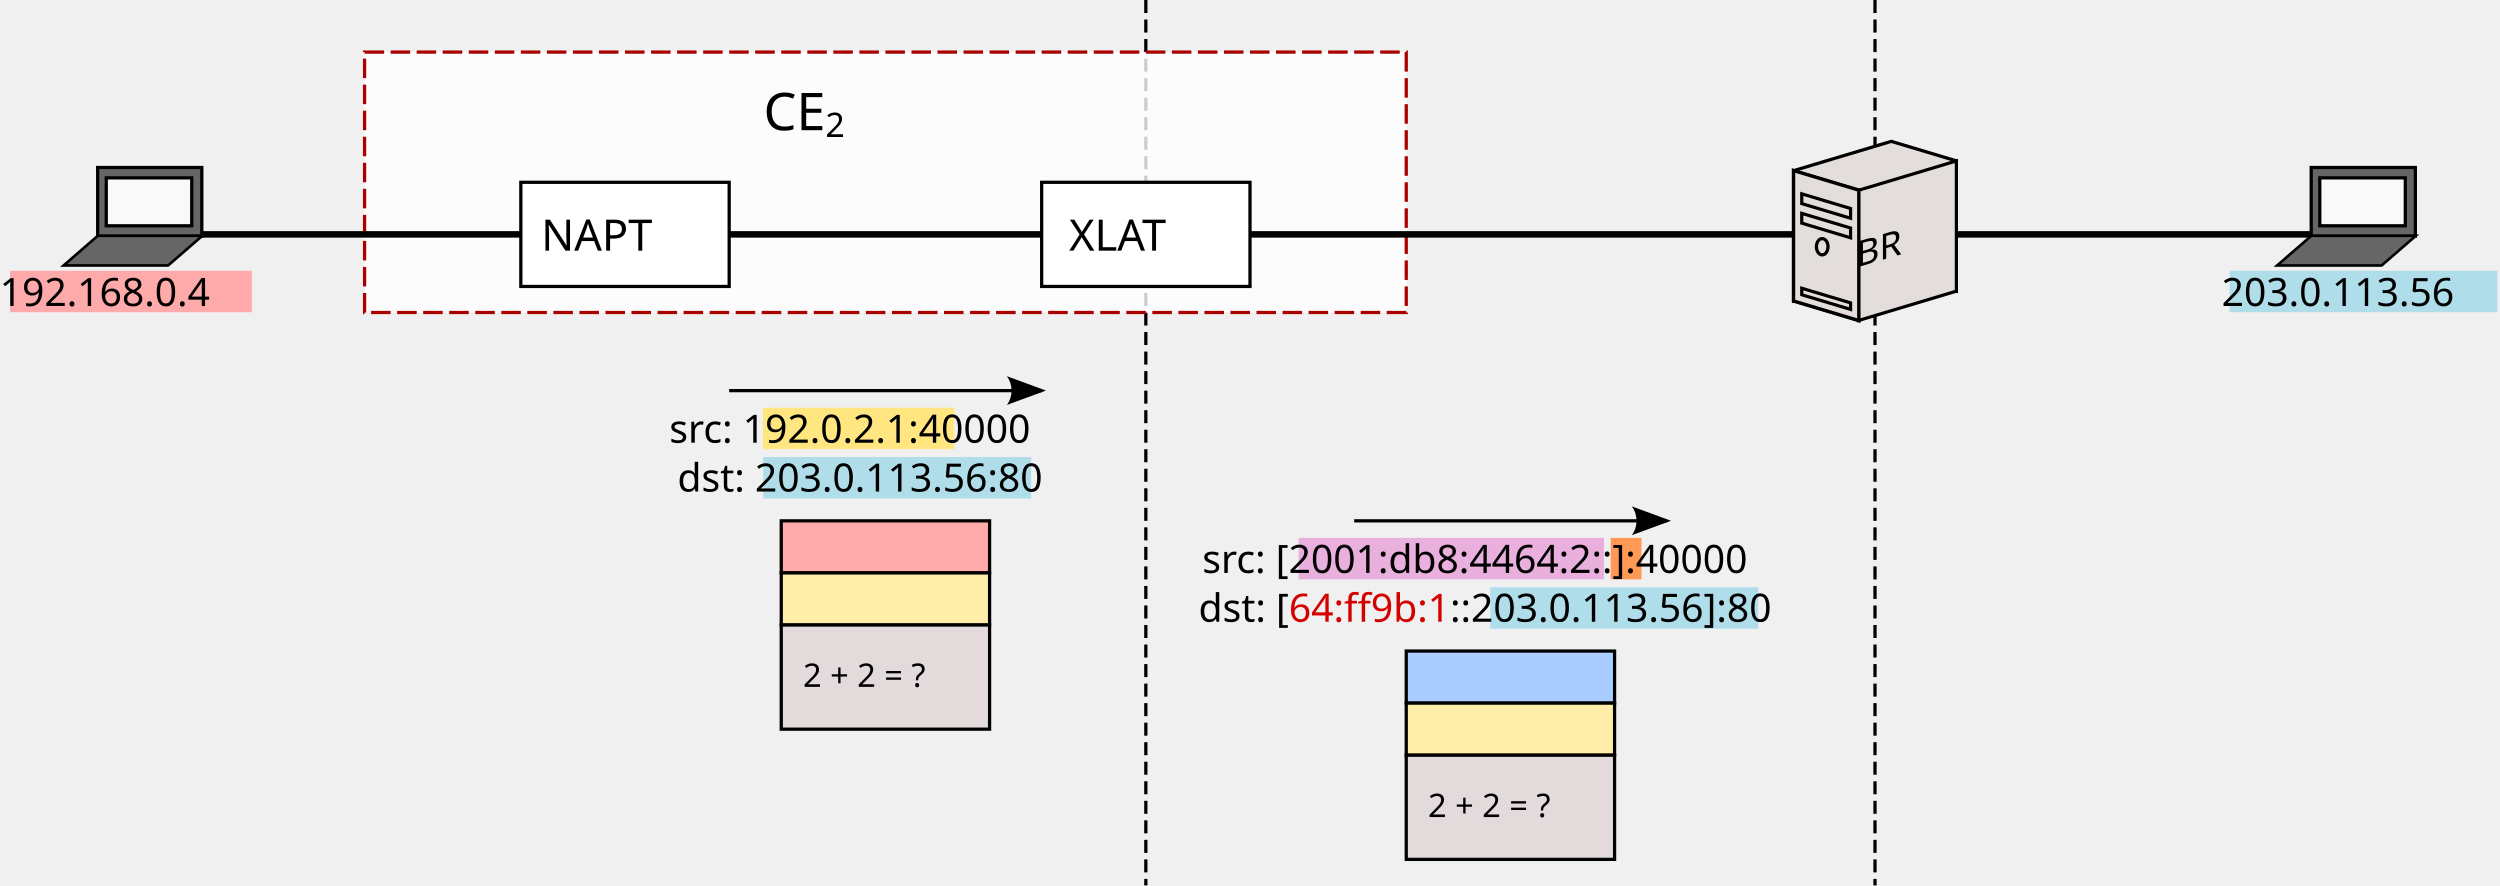
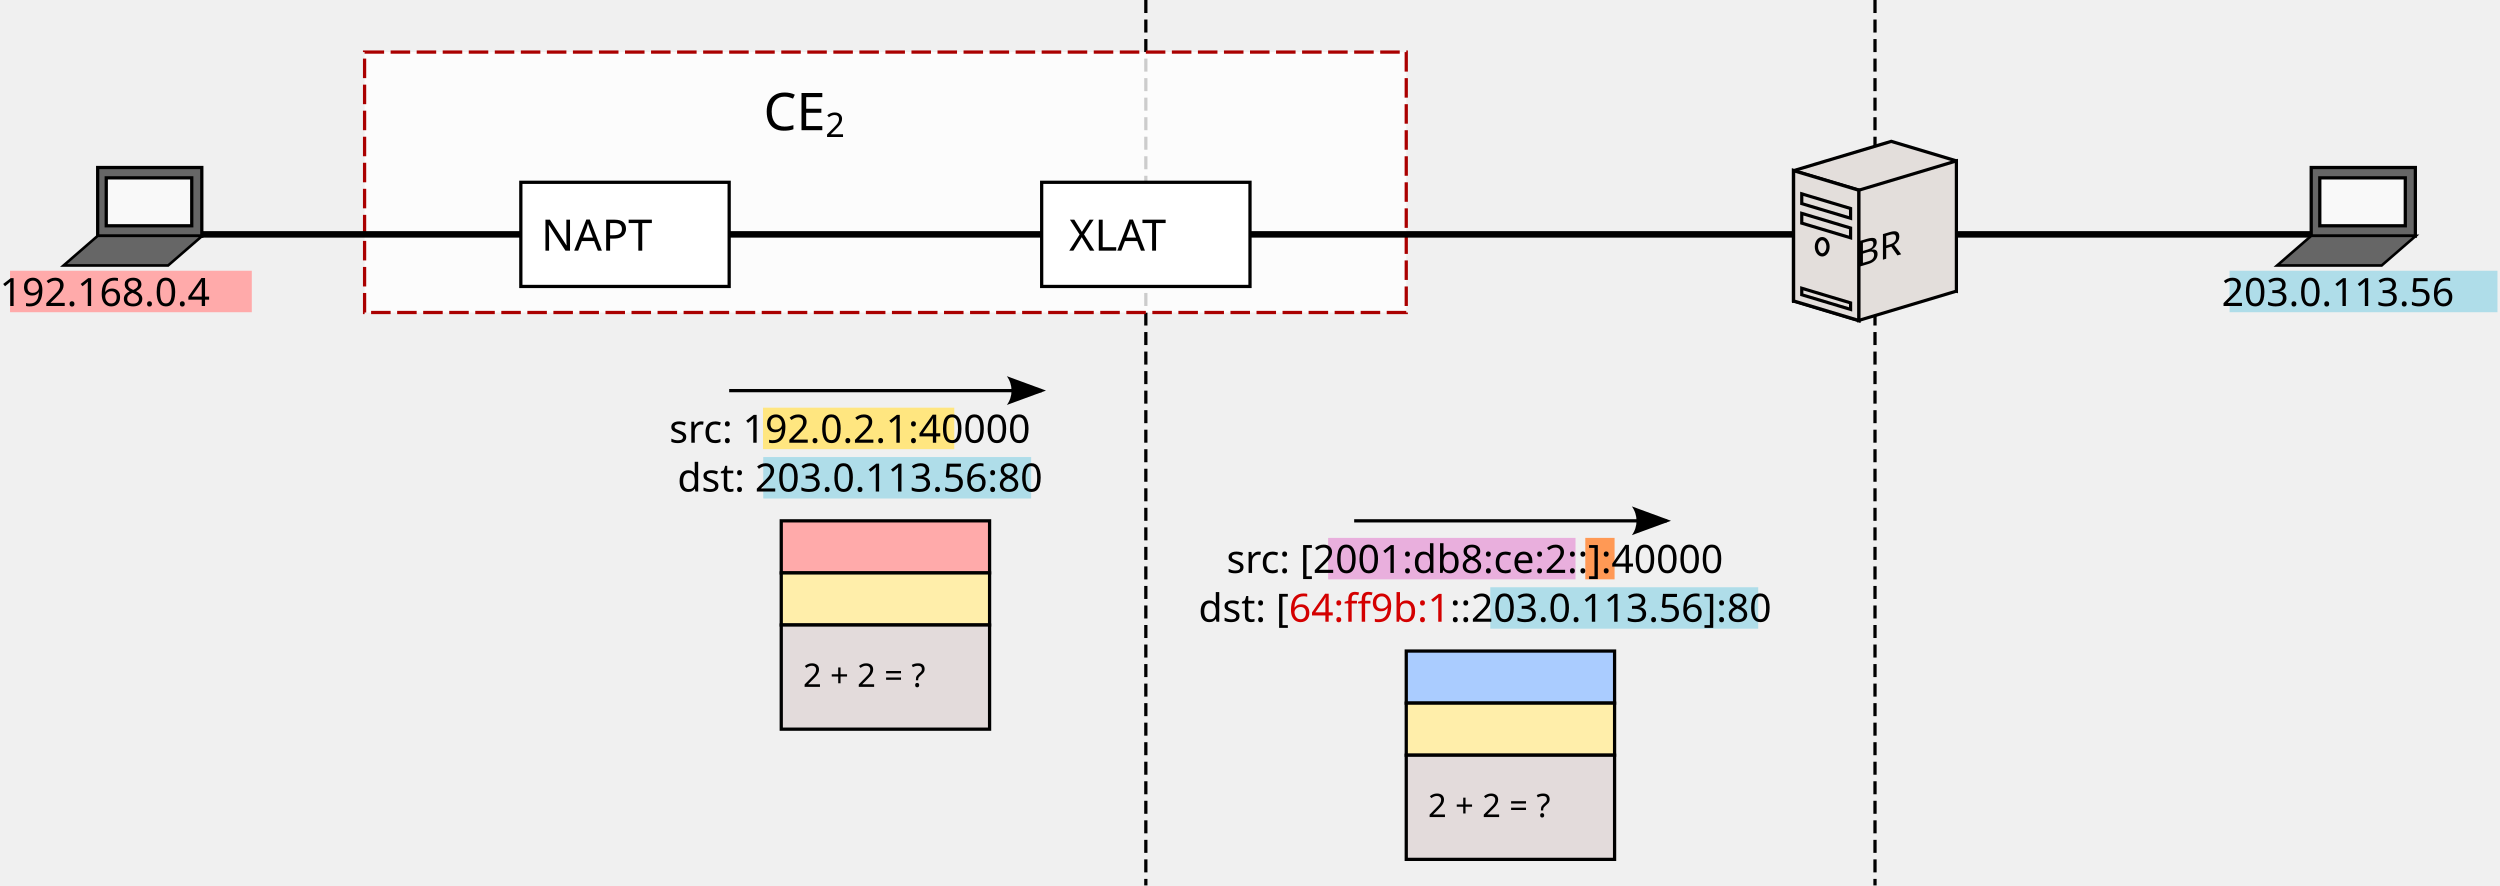
<svg xmlns="http://www.w3.org/2000/svg" xmlns:xlink="http://www.w3.org/1999/xlink" width="768" height="272" id="svg2" version="1.1">
  <defs id="defs4">
    <marker orient="auto" refY="0" refX="0" id="Arrow2Lend" style="overflow:visible">
      <path id="path4784" style="fill-rule:evenodd;stroke-width:0.625;stroke-linejoin:round" d="M 8.719,4.034 -2.207,0.016 8.719,-4.002 c -1.745,2.372 -1.735,5.617 -6e-7,8.035 z" transform="matrix(-1.1,0,0,-1.1,-1.1,0)" />
    </marker>
  </defs>
  <g id="layer1" transform="translate(0,-860.3622)" style="display:inline">
    <rect style="display:inline;fill:#ffaaaa;stroke:none;stroke-dasharray:4, 2" id="rect905" width="74.271" height="12.738" x="3.08" y="943.534" />
    <rect style="display:inline;fill:#afdde9;stroke:none;stroke-dasharray:4, 2" id="rect1010" width="82.298" height="12.738" x="684.923" y="943.534" />
    <path style="fill:none;stroke:#000000;stroke-width:1;stroke-linecap:butt;stroke-linejoin:miter;stroke-miterlimit:4;stroke-dasharray:4, 2;stroke-dashoffset:0;stroke-opacity:1" d="M 576,860.362 V 1132.362" id="path1014" />
    <path style="fill:none;stroke:#000000;stroke-width:1;stroke-linecap:butt;stroke-linejoin:miter;stroke-miterlimit:4;stroke-dasharray:4, 2;stroke-dashoffset:0;stroke-opacity:1" d="M 352,860.362 V 1132.362" id="path3076" />
    <rect style="fill:#ffffff;fill-opacity:0.8;stroke:#aa0000;stroke-width:1;stroke-miterlimit:4;stroke-dasharray:6, 2;stroke-dashoffset:0" id="rect1047" width="320" height="80" x="112" y="876.362" />
    <path style="fill:none;stroke:#000000;stroke-width:2;stroke-linecap:butt;stroke-linejoin:miter;stroke-miterlimit:4;stroke-dasharray:none;stroke-opacity:1" d="M 48,932.362 H 720" id="path3823" />
    <g id="g3141" style="display:inline" transform="matrix(0.7270794,0,0,0.7270794,10.00957,120.8574)">
      <rect style="fill:#666666;stroke:#000000;stroke-width:1.375;stroke-miterlimit:4;stroke-dasharray:none" id="rect3143" width="44" height="29" x="27.5" y="163.5" transform="translate(0,924.3622)" />
      <rect style="fill:#666666;stroke:#000000;stroke-width:1.699;stroke-miterlimit:4;stroke-dasharray:none" id="rect3145" width="44.176" height="19.089" x="1313.716" y="1703.361" transform="matrix(1,0,-0.7551013,0.6556081,0,0)" />
      <rect transform="translate(0,924.3622)" style="fill:#f9f9f9;stroke:#000000;stroke-width:1.375;stroke-miterlimit:4;stroke-dasharray:none" id="rect3147" width="36.125" height="20.25" x="31.125" y="167.875" />
    </g>
    <use x="0" y="0" xlink:href="#g3141" id="use3051" transform="translate(680)" width="512" height="256" />
    <flowRoot xml:space="preserve" id="flowRoot3068" style="font-style:normal;font-weight:normal;line-height:0.01%;font-family:sans-serif;letter-spacing:0px;word-spacing:0px;fill:#000000;fill-opacity:1;stroke:none" transform="translate(0,796.3622)">
      <flowRegion id="flowRegion3070" style="font-family:sans-serif">
        <rect id="rect3072" width="198.741" height="116.942" x="13.33" y="-59.077" />
      </flowRegion>
      <flowPara id="flowPara3074" style="font-size:12px;line-height:1.25;font-family:sans-serif"> </flowPara>
    </flowRoot>
    <g id="g942" transform="translate(246.4277,-14.98989)">
      <path style="display:inline;fill:#e3dedb;stroke:#000000;stroke-width:1;stroke-miterlimit:4;stroke-dasharray:none;stroke-dashoffset:0;stroke-opacity:1" d="m 334.572,918.777 -30,9 v 40 l 30,-9 20,6 v -40 z" id="path3046" />
      <rect style="display:inline;fill:#ffe680;stroke:#000000;stroke-width:1.17;stroke-miterlimit:4;stroke-dasharray:none;stroke-dashoffset:0;stroke-opacity:1" id="rect3048" width="20.881" height="40" x="317.983" y="836.418" transform="matrix(0.9578263,0.2873479,0,1,0,0)" />
      <rect transform="matrix(0.9578263,-0.2873479,0,1,0,0)" y="1031.162" x="338.863" height="40" width="31.321" id="rect3050" style="display:inline;fill:#e3dedb;stroke:#000000;stroke-width:1.022;stroke-miterlimit:4;stroke-dasharray:none;stroke-dashoffset:0;stroke-opacity:1" />
      <rect transform="matrix(0.9578263,0.2873479,0,1,0,0)" y="836.418" x="317.983" height="40" width="20.881" id="rect3052" style="display:inline;fill:#e3dedb;stroke:#000000;stroke-width:1.022;stroke-miterlimit:4;stroke-dasharray:none;stroke-dashoffset:0;stroke-opacity:1" />
      <rect style="display:inline;fill:none;stroke:#000000;stroke-width:1.022;stroke-miterlimit:4;stroke-dasharray:none;stroke-dashoffset:0;stroke-opacity:1" id="rect3054" width="15.66" height="3" x="320.593" y="842.78" transform="matrix(0.9578263,0.2873479,0,1,0,0)" />
      <rect transform="matrix(0.9578263,0.2873479,0,1,0,0)" y="848.78" x="320.593" height="3" width="15.66" id="rect3056" style="display:inline;fill:none;stroke:#000000;stroke-width:1.022;stroke-miterlimit:4;stroke-dasharray:none;stroke-dashoffset:0;stroke-opacity:1" />
      <rect style="display:inline;fill:none;stroke:#000000;stroke-width:1.022;stroke-miterlimit:4;stroke-dasharray:none;stroke-dashoffset:0;stroke-opacity:1" id="rect3058" width="15.66" height="2" x="320.593" y="871.78" transform="matrix(0.9578263,0.2873479,0,1,0,0)" />
      <ellipse style="fill:none;stroke:#000000;stroke-width:1;stroke-miterlimit:4;stroke-dasharray:none;stroke-dashoffset:0;stroke-opacity:1" id="path3060" cx="313.355" cy="951.152" rx="1.783" ry="2.5" />
    </g>
    <text id="text3039-9" y="1111.224" x="585.024" style="font-style:normal;font-weight:normal;line-height:0%;font-family:sans-serif;text-align:center;letter-spacing:0px;word-spacing:0px;text-anchor:middle;display:inline;fill:#000000;fill-opacity:1;stroke:none" xml:space="preserve" transform="skewY(-16.47662)">
      <tspan y="1111.224" x="585.024" id="tspan3041-0" style="font-size:11px;line-height:1.25;font-family:sans-serif;text-align:center;text-anchor:middle">BR</tspan>
    </text>
    <rect style="fill:#ffffff;fill-opacity:1;stroke:#000000;stroke-width:1;stroke-miterlimit:4;stroke-dasharray:none" id="rect983" width="64" height="32" x="160" y="916.362" />
    <text xml:space="preserve" style="font-size:13.333px;line-height:1.25;font-family:sans-serif;text-align:center;text-anchor:middle" x="192" y="937.362" id="text991">
      <tspan id="tspan989" x="192" y="937.362">NAPT</tspan>
    </text>
    <rect style="fill:#ffffff;fill-opacity:1;stroke:#000000;stroke-width:1;stroke-miterlimit:4;stroke-dasharray:none" id="rect993" width="64" height="32" x="320" y="916.362" />
    <text xml:space="preserve" style="font-size:13.333px;line-height:1.25;font-family:sans-serif;text-align:center;text-anchor:middle" x="352" y="937.362" id="text997">
      <tspan id="tspan995" x="352" y="937.362">XLAT</tspan>
    </text>
    <text xml:space="preserve" style="font-size:16px;line-height:1.25;font-family:sans-serif;text-align:center;text-anchor:middle" x="272" y="900.362" id="text1051">
      <tspan id="tspan1049" x="272" y="900.362">CE<tspan style="font-size:65%;baseline-shift:sub" id="tspan888">2</tspan>
      </tspan>
    </text>
    <text xml:space="preserve" style="font-style:normal;font-weight:normal;line-height:0%;font-family:sans-serif;text-align:center;letter-spacing:0px;word-spacing:0px;text-anchor:middle;display:inline;fill:#000000;fill-opacity:1;stroke:none" x="40" y="954.362" id="text4233-3">
      <tspan x="40" y="954.362" id="tspan3075-7" style="font-size:12px;line-height:1.25;font-family:sans-serif">192.168.0.4</tspan>
    </text>
    <text xml:space="preserve" style="font-style:normal;font-weight:normal;line-height:0%;font-family:sans-serif;text-align:center;letter-spacing:0px;word-spacing:0px;text-anchor:middle;display:inline;fill:#000000;fill-opacity:1;stroke:none" x="726" y="954.362" id="text4233-3-5">
      <tspan x="726" y="954.362" id="tspan3075-7-3" style="font-size:12px;line-height:1.25;font-family:sans-serif">203.0.113.56</tspan>
    </text>
  </g>
  <g id="layer3" style="display:inline">
    <use x="0" y="0" xlink:href="#rect1010" id="use1025" transform="translate(-450.4542,-803.1353)" width="100%" height="100%" style="display:inline" />
    <rect style="display:inline;fill:#ffe680;stroke:none;stroke-dasharray:4, 2" id="rect1031" width="58.756" height="12.738" x="234.398" y="125.238" />
    <text xml:space="preserve" style="font-style:normal;font-weight:normal;line-height:0%;font-family:sans-serif;text-align:center;letter-spacing:0px;word-spacing:0px;text-anchor:middle;display:inline;fill:#000000;fill-opacity:1;stroke:none" x="272" y="136" id="text975">
      <tspan x="272" y="136" id="tspan971" style="font-size:12px;line-height:1.25;font-family:sans-serif">src: 192.0.2.1:40000</tspan>
      <tspan x="272" y="151" id="tspan973" style="font-size:12px;line-height:1.25;font-family:sans-serif">dst: 203.0.113.56:80</tspan>
    </text>
    <path style="display:inline;fill:none;stroke:#000000;stroke-width:1;stroke-linecap:butt;stroke-linejoin:miter;stroke-miterlimit:4;stroke-dasharray:none;stroke-opacity:1;marker-end:url(#Arrow2Lend)" d="m 224,120 h 96" id="use1698" />
    <g id="use1255" transform="translate(68,-620.3622)" style="display:inline">
      <rect style="fill:#ffaaaa;fill-opacity:1;stroke:#000000;stroke-width:1;stroke-linecap:square;stroke-miterlimit:4;stroke-dasharray:none" id="rect2009" width="64" height="16" x="172" y="780.362" />
      <rect style="fill:#ffeeaa;fill-opacity:1;stroke:#000000;stroke-width:1;stroke-linecap:square;stroke-miterlimit:4;stroke-dasharray:none" id="rect2011" width="64" height="16" x="172" y="796.362" />
      <rect style="fill:#e3dbdb;fill-opacity:1;stroke:#000000;stroke-width:1;stroke-linecap:square;stroke-miterlimit:4;stroke-dasharray:none" id="rect2013" width="64" height="32" x="172" y="812.362" />
    </g>
    <text xml:space="preserve" style="font-size:10px;line-height:1.25;font-family:sans-serif;text-align:center;letter-spacing:0px;text-anchor:middle;display:inline" x="272" y="211" id="text904">
      <tspan id="tspan902" x="272" y="211">2 + 2 = ?</tspan>
    </text>
  </g>
  <g id="layer4" style="display:inline">
    <use x="0" y="0" xlink:href="#rect1010" id="use1027" transform="translate(-227.0978,-763.1353)" width="100%" height="100%" style="display:inline" />
-     <rect style="display:inline;fill:#e9afdd;stroke:none;stroke-dasharray:4, 2" id="rect1039" width="93.838" height="12.738" x="398.927" y="165.238" />
-     <rect style="display:inline;fill:#ff9955;stroke:none;stroke-dasharray:4, 2" id="rect1041" width="9.468" height="12.738" x="494.81" y="165.238" />
+     <path id="rect1039" style="display:inline;fill:#e9afdd;stroke:none;stroke-dasharray:4, 2" d="m 408,165.238 h 76 v 12.738 h -76 z" />
+     <path id="rect1041" style="display:inline;fill:#ff9955;stroke:none;stroke-dasharray:4, 2" d="m 487,165.238 h 9 v 12.738 h -9 z" />
    <text xml:space="preserve" style="font-style:normal;font-weight:normal;line-height:0%;font-family:sans-serif;text-align:center;letter-spacing:0px;word-spacing:0px;text-anchor:middle;display:inline;fill:#000000;fill-opacity:1;stroke:none" x="464" y="176" id="text985">
-       <tspan x="464" y="176" id="tspan981" style="font-size:12px;line-height:1.25;font-family:sans-serif">src: [2001:db8:4464:2::]:40000</tspan>
+       <tspan x="464" y="176" id="tspan981" style="font-size:12px;line-height:1.25;font-family:sans-serif">src: [2001:db8:ce:2::]:40000</tspan>
      <tspan x="464" y="191" id="tspan983" style="font-size:12px;line-height:1.25;font-family:sans-serif">dst: [<tspan style="fill:#d40000;fill-opacity:1" id="tspan911">64:ff9b:1</tspan>::203.0.113.56]:80</tspan>
    </text>
    <path style="display:inline;fill:none;stroke:#000000;stroke-width:1;stroke-linecap:butt;stroke-linejoin:miter;stroke-miterlimit:4;stroke-dasharray:none;stroke-opacity:1;marker-end:url(#Arrow2Lend)" d="m 416,160 h 96" id="use1700" />
    <g id="g1192" transform="translate(32,-628.3622)" style="display:inline">
      <rect style="fill:#aaccff;fill-opacity:1;stroke:#000000;stroke-width:1;stroke-linecap:square;stroke-miterlimit:4;stroke-dasharray:none" id="rect1078" width="64" height="16" x="400" y="828.362" />
      <rect style="fill:#ffeeaa;fill-opacity:1;stroke:#000000;stroke-width:1;stroke-linecap:square;stroke-miterlimit:4;stroke-dasharray:none" id="rect1080" width="64" height="16" x="400" y="844.362" />
      <rect style="fill:#e3dbdb;fill-opacity:1;stroke:#000000;stroke-width:1;stroke-linecap:square;stroke-miterlimit:4;stroke-dasharray:none" id="rect1082" width="64" height="32" x="400" y="860.362" />
    </g>
    <text xml:space="preserve" style="font-size:10px;line-height:1.25;font-family:sans-serif;text-align:center;letter-spacing:0px;text-anchor:middle;display:inline" x="464" y="251" id="text910">
      <tspan id="tspan908" x="464" y="251">2 + 2 = ?</tspan>
    </text>
  </g>
</svg>
